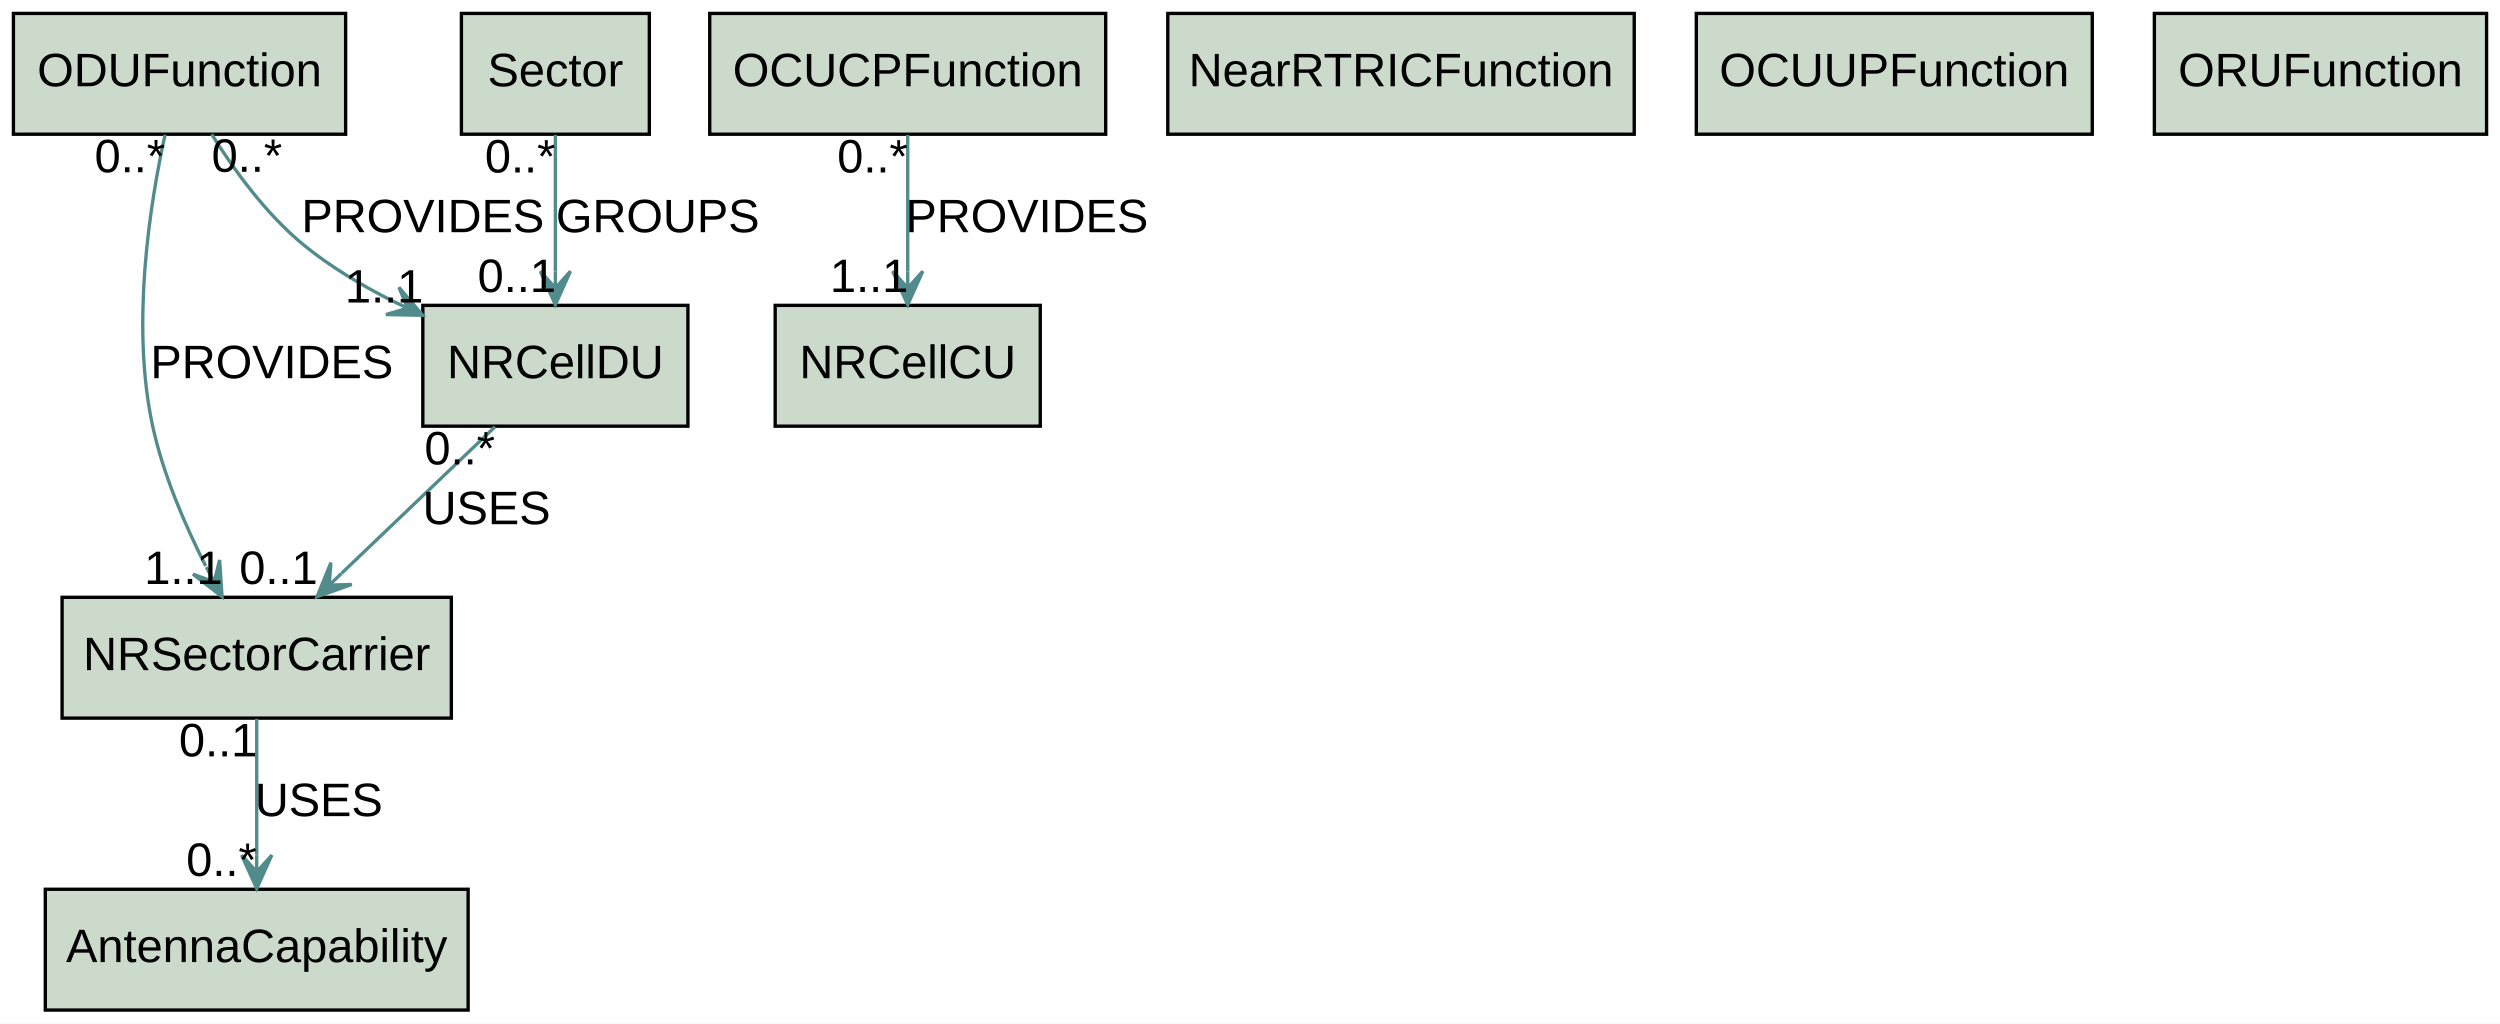
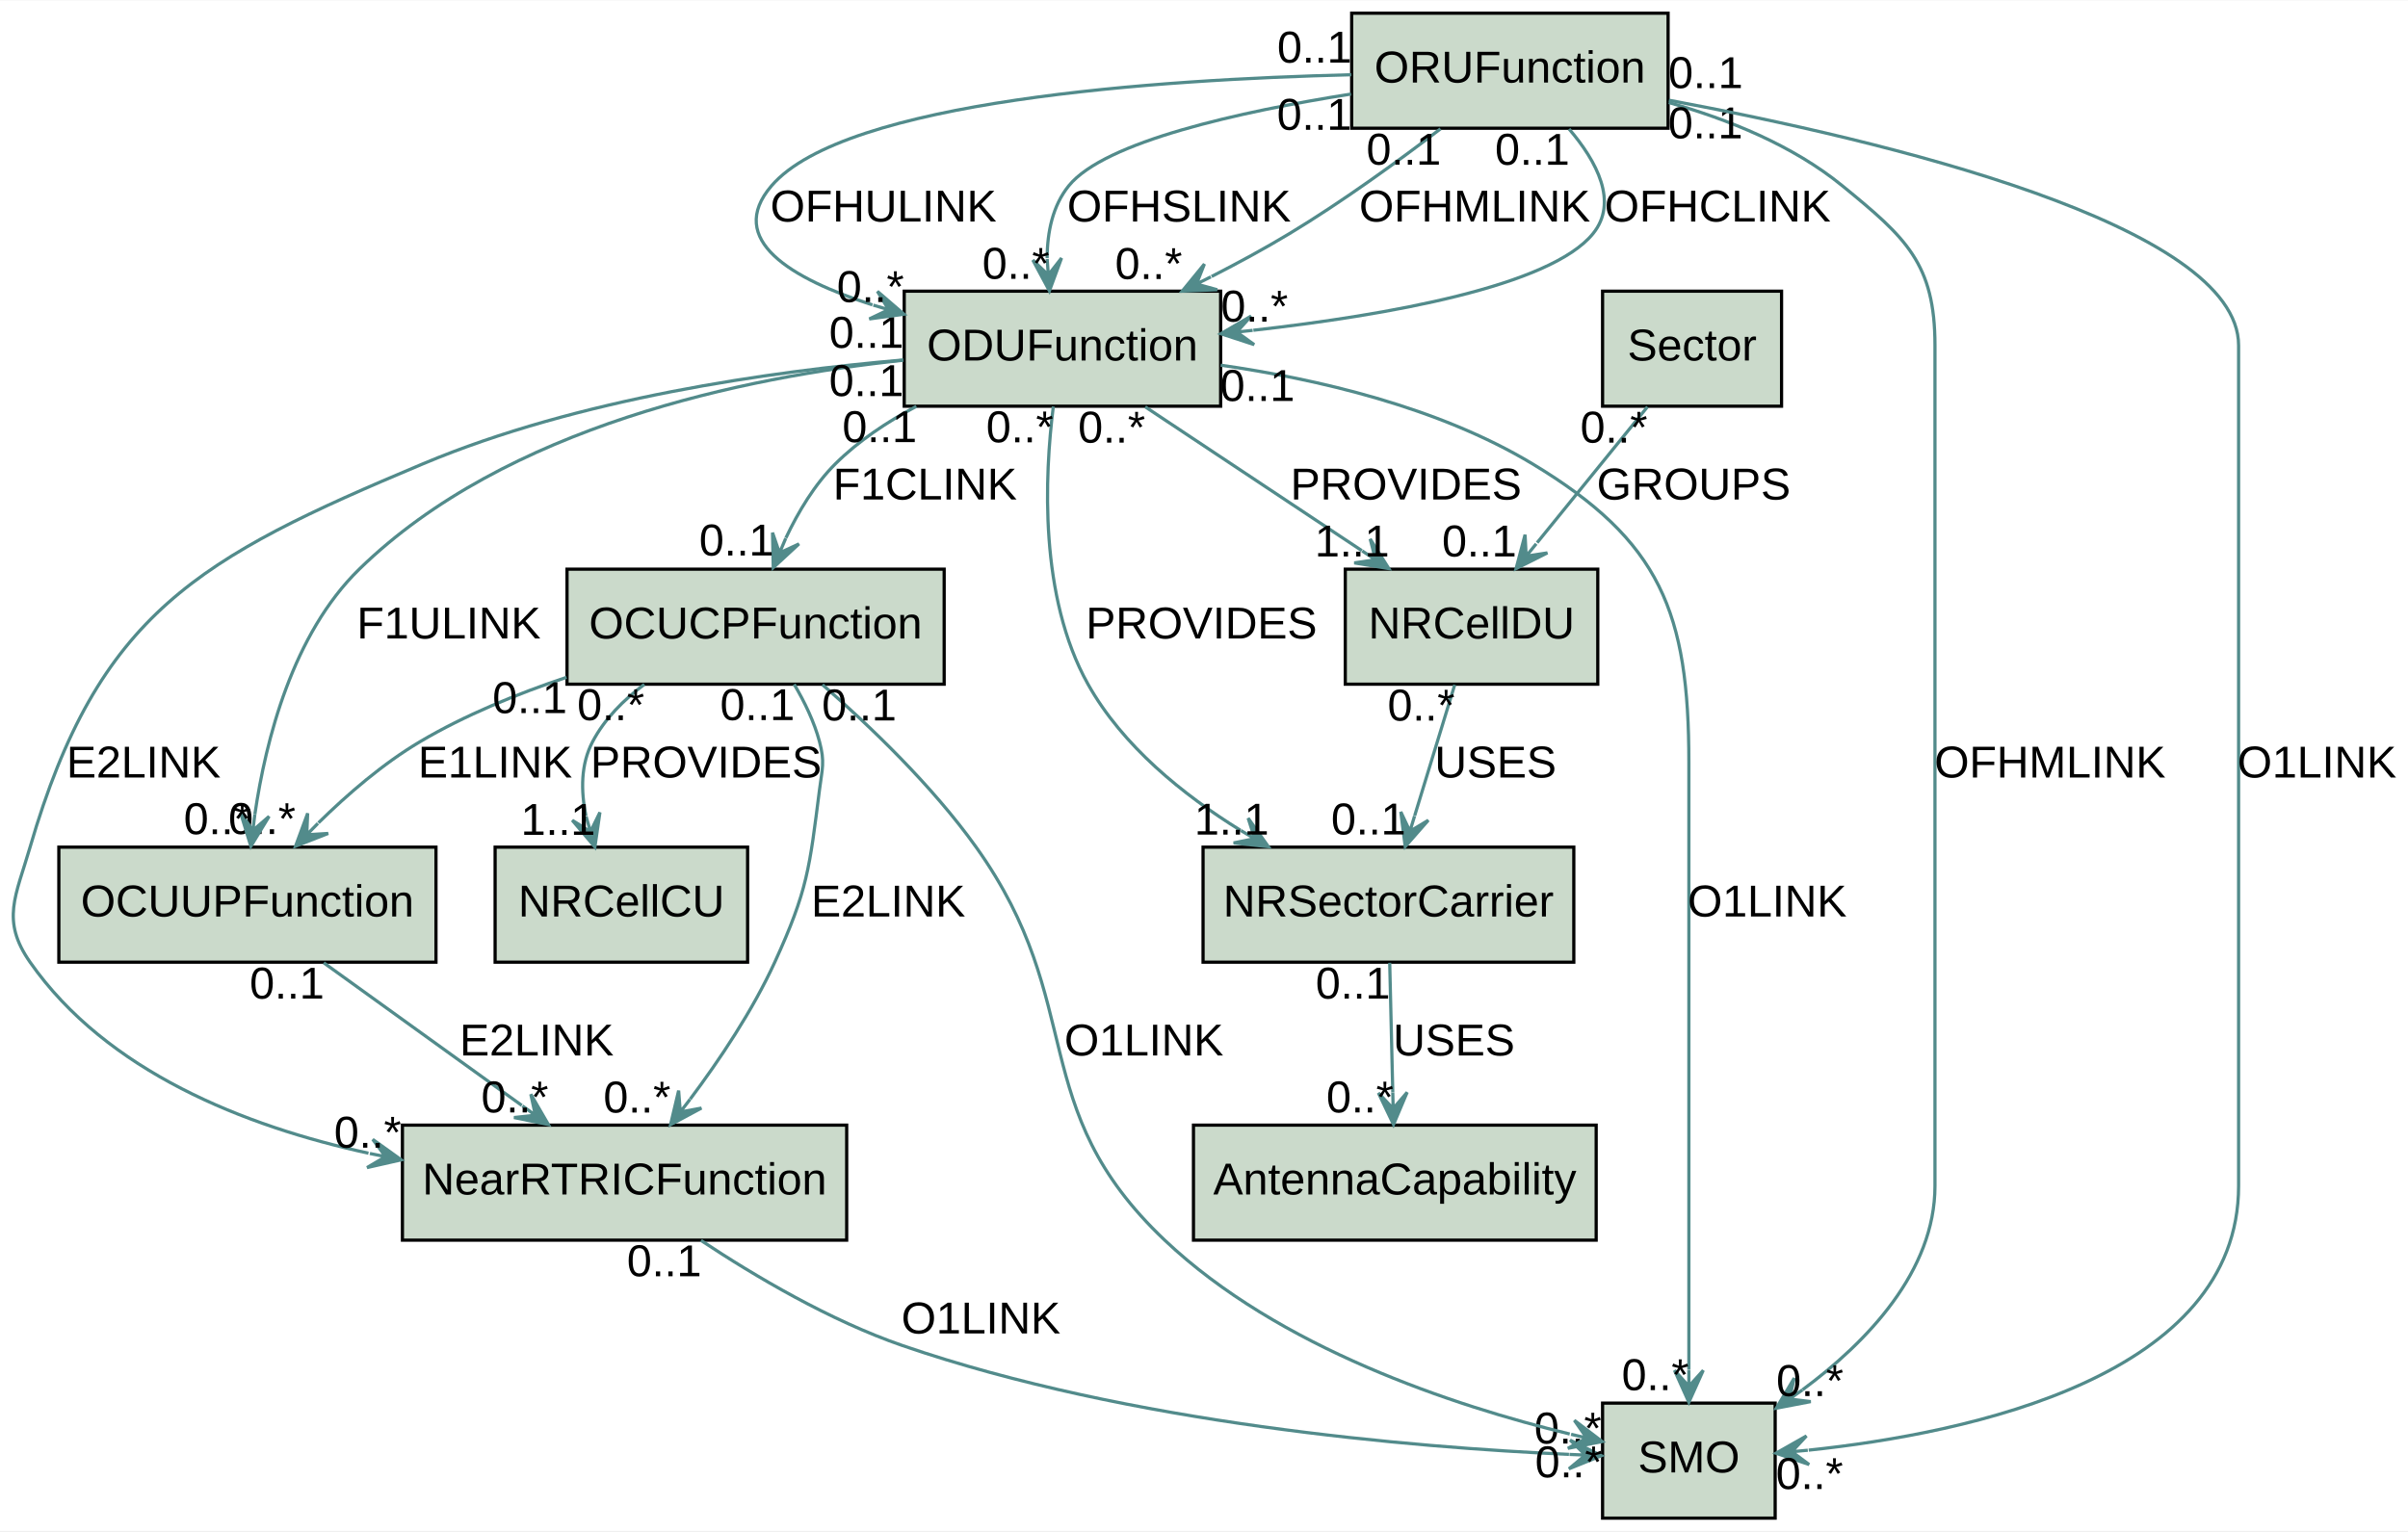
- <svg xmlns="http://www.w3.org/2000/svg" width="745px" height="305px" viewBox="0.00 0.00 745.00 305.00">
-   <g id="graph0" class="graph" transform="scale(1.0 1.0) rotate(0.0) translate(4.0 301.0)">
-     <polygon fill="white" stroke="transparent" points="-4,4 -4,-301 741,-301 741,4 -4,4" />
+ <svg xmlns="http://www.w3.org/2000/svg" width="753px" height="479px" viewBox="0.00 0.00 753.41 479.00">
+   <g id="graph0" class="graph" transform="scale(1.0 1.0) rotate(0.0) translate(4.0 475.0)">
+     <polygon fill="white" stroke="transparent" points="-4,4 -4,-475 749.41,-475 749.41,4 -4,4" />
    <g id="node1" class="node">
-       <polygon fill="#366f34" fill-opacity="0.255" stroke="black" points="135.5,-36 9.5,-36 9.5,0 135.5,0 135.5,-36" />
-       <text text-anchor="middle" x="72.5" y="-14.3" font-family="Arial" font-size="14.00">AntennaCapability</text>
+       <polygon fill="#366f34" fill-opacity="0.255" stroke="black" points="495.41,-123 369.41,-123 369.41,-87 495.41,-87 495.41,-123" />
+       <text text-anchor="middle" x="432.41" y="-101.3" font-family="Arial" font-size="14.00">AntennaCapability</text>
    </g>
    <g id="node2" class="node">
-       <polygon fill="#366f34" fill-opacity="0.255" stroke="black" points="306,-210 227,-210 227,-174 306,-174 306,-210" />
-       <text text-anchor="middle" x="266.5" y="-188.3" font-family="Arial" font-size="14.00">NRCellCU</text>
+       <polygon fill="#366f34" fill-opacity="0.255" stroke="black" points="229.91,-210 150.91,-210 150.91,-174 229.91,-174 229.91,-210" />
+       <text text-anchor="middle" x="190.41" y="-188.3" font-family="Arial" font-size="14.00">NRCellCU</text>
    </g>
    <g id="node3" class="node">
-       <polygon fill="#366f34" fill-opacity="0.255" stroke="black" points="201,-210 122,-210 122,-174 201,-174 201,-210" />
-       <text text-anchor="middle" x="161.5" y="-188.3" font-family="Arial" font-size="14.00">NRCellDU</text>
+       <polygon fill="#366f34" fill-opacity="0.255" stroke="black" points="495.91,-297 416.91,-297 416.91,-261 495.91,-261 495.91,-297" />
+       <text text-anchor="middle" x="456.41" y="-275.3" font-family="Arial" font-size="14.00">NRCellDU</text>
    </g>
    <g id="node4" class="node">
-       <polygon fill="#366f34" fill-opacity="0.255" stroke="black" points="130.5,-123 14.5,-123 14.5,-87 130.5,-87 130.5,-123" />
-       <text text-anchor="middle" x="72.5" y="-101.3" font-family="Arial" font-size="14.00">NRSectorCarrier</text>
+       <polygon fill="#366f34" fill-opacity="0.255" stroke="black" points="488.41,-210 372.41,-210 372.41,-174 488.41,-174 488.41,-210" />
+       <text text-anchor="middle" x="430.41" y="-188.3" font-family="Arial" font-size="14.00">NRSectorCarrier</text>
    </g>
    <g id="edge1" class="edge">
-       <path fill="none" stroke="#528b8b" d="M143.49,-173.8C130.34,-161.24 112.34,-144.05 97.76,-130.12" />
-       <polygon fill="#528b8b" stroke="#528b8b" points="90.48,-123.18 100.82,-126.83 94.1,-126.63 97.72,-130.08 97.72,-130.08 97.72,-130.08 94.1,-126.63 94.61,-133.34 90.48,-123.18 90.48,-123.18" />
-       <text text-anchor="middle" x="141" y="-144.8" font-family="Arial" font-size="14.00">USES</text>
-       <text text-anchor="middle" x="78.98" y="-126.98" font-family="Arial" font-size="14.00">0..1</text>
-       <text text-anchor="middle" x="132.99" y="-162.6" font-family="Arial" font-size="14.00">0..*</text>
+       <path fill="none" stroke="#528b8b" d="M451.15,-260.8C447.55,-249.05 442.72,-233.24 438.62,-219.84" />
+       <polygon fill="#528b8b" stroke="#528b8b" points="435.66,-210.18 442.89,-218.42 437.13,-214.96 438.59,-219.74 438.59,-219.74 438.59,-219.74 437.13,-214.96 434.28,-221.05 435.66,-210.18 435.66,-210.18" />
+       <text text-anchor="middle" x="463.91" y="-231.8" font-family="Arial" font-size="14.00">USES</text>
+       <text text-anchor="middle" x="424.16" y="-213.98" font-family="Arial" font-size="14.00">0..1</text>
+       <text text-anchor="middle" x="440.65" y="-249.6" font-family="Arial" font-size="14.00">0..*</text>
    </g>
    <g id="edge2" class="edge">
-       <path fill="none" stroke="#528b8b" d="M72.5,-86.8C72.5,-75.16 72.5,-59.55 72.5,-46.24" />
-       <polygon fill="#528b8b" stroke="#528b8b" points="72.5,-36.18 77,-46.18 72.5,-41.18 72.5,-46.18 72.5,-46.18 72.5,-46.18 72.5,-41.18 68,-46.18 72.5,-36.18 72.5,-36.18" />
-       <text text-anchor="middle" x="91" y="-57.8" font-family="Arial" font-size="14.00">USES</text>
-       <text text-anchor="middle" x="62" y="-39.98" font-family="Arial" font-size="14.00">0..*</text>
-       <text text-anchor="middle" x="61" y="-75.6" font-family="Arial" font-size="14.00">0..1</text>
+       <path fill="none" stroke="#528b8b" d="M430.81,-173.8C431.09,-162.16 431.45,-146.55 431.77,-133.24" />
+       <polygon fill="#528b8b" stroke="#528b8b" points="432,-123.18 436.27,-133.28 431.89,-128.17 431.77,-133.17 431.77,-133.17 431.77,-133.17 431.89,-128.17 427.27,-133.07 432,-123.18 432,-123.18" />
+       <text text-anchor="middle" x="450.91" y="-144.8" font-family="Arial" font-size="14.00">USES</text>
+       <text text-anchor="middle" x="421.5" y="-126.98" font-family="Arial" font-size="14.00">0..*</text>
+       <text text-anchor="middle" x="419.31" y="-162.6" font-family="Arial" font-size="14.00">0..1</text>
    </g>
    <g id="node5" class="node">
-       <polygon fill="#366f34" fill-opacity="0.255" stroke="black" points="483,-297 344,-297 344,-261 483,-261 483,-297" />
-       <text text-anchor="middle" x="413.5" y="-275.3" font-family="Arial" font-size="14.00">NearRTRICFunction</text>
+       <polygon fill="#366f34" fill-opacity="0.255" stroke="black" points="260.91,-123 121.91,-123 121.91,-87 260.91,-87 260.91,-123" />
+       <text text-anchor="middle" x="191.41" y="-101.3" font-family="Arial" font-size="14.00">NearRTRICFunction</text>
+     </g>
+     <g id="node10" class="node">
+       <polygon fill="#366f34" fill-opacity="0.255" stroke="black" points="551.41,-36 497.41,-36 497.41,0 551.41,0 551.41,-36" />
+       <text text-anchor="middle" x="524.41" y="-14.3" font-family="Arial" font-size="14.00">SMO</text>
+     </g>
+     <g id="edge3" class="edge">
+       <path fill="none" stroke="#528b8b" d="M215.33,-86.91C232.17,-75.74 255.68,-61.82 278.41,-54 349.47,-29.54 437.74,-22.16 486.89,-19.95" />
+       <polygon fill="#528b8b" stroke="#528b8b" points="497.05,-19.54 487.24,-24.43 492.06,-19.74 487.06,-19.94 487.06,-19.94 487.06,-19.94 492.06,-19.74 486.88,-15.44 497.05,-19.54 497.05,-19.54" />
+       <text text-anchor="middle" x="302.91" y="-57.8" font-family="Arial" font-size="14.00">O1LINK</text>
+       <text text-anchor="middle" x="486.55" y="-23.34" font-family="Arial" font-size="14.00">0..*</text>
+       <text text-anchor="middle" x="203.83" y="-75.71" font-family="Arial" font-size="14.00">0..1</text>
    </g>
    <g id="node6" class="node">
-       <polygon fill="#366f34" fill-opacity="0.255" stroke="black" points="325.5,-297 207.5,-297 207.5,-261 325.5,-261 325.5,-297" />
-       <text text-anchor="middle" x="266.5" y="-275.3" font-family="Arial" font-size="14.00">OCUCPFunction</text>
+       <polygon fill="#366f34" fill-opacity="0.255" stroke="black" points="291.41,-297 173.41,-297 173.41,-261 291.41,-261 291.41,-297" />
+       <text text-anchor="middle" x="232.41" y="-275.3" font-family="Arial" font-size="14.00">OCUCPFunction</text>
    </g>
-     <g id="edge3" class="edge">
-       <path fill="none" stroke="#528b8b" d="M266.5,-260.8C266.5,-249.16 266.5,-233.55 266.5,-220.24" />
-       <polygon fill="#528b8b" stroke="#528b8b" points="266.5,-210.18 271,-220.18 266.5,-215.18 266.5,-220.18 266.5,-220.18 266.5,-220.18 266.5,-215.18 262,-220.18 266.5,-210.18 266.5,-210.18" />
-       <text text-anchor="middle" x="302" y="-231.8" font-family="Arial" font-size="14.00">PROVIDES</text>
-       <text text-anchor="middle" x="255" y="-213.98" font-family="Arial" font-size="14.00">1..1</text>
-       <text text-anchor="middle" x="256" y="-249.6" font-family="Arial" font-size="14.00">0..*</text>
+     <g id="edge4" class="edge">
+       <path fill="none" stroke="#528b8b" d="M197.6,-260.94C191.09,-256.08 185.16,-250.13 181.41,-243 177.69,-235.95 177.72,-227.64 179.32,-219.84" />
+       <polygon fill="#528b8b" stroke="#528b8b" points="182.13,-210.04 183.7,-220.89 180.75,-214.85 179.37,-219.65 179.37,-219.65 179.37,-219.65 180.75,-214.85 175.05,-218.41 182.13,-210.04 182.13,-210.04" />
+       <text text-anchor="middle" x="216.91" y="-231.8" font-family="Arial" font-size="14.00">PROVIDES</text>
+       <text text-anchor="middle" x="170.63" y="-213.84" font-family="Arial" font-size="14.00">1..1</text>
+       <text text-anchor="middle" x="187.1" y="-249.74" font-family="Arial" font-size="14.00">0..*</text>
+     </g>
+     <g id="edge6" class="edge">
+       <path fill="none" stroke="#528b8b" d="M244.48,-260.97C247.71,-255.49 250.76,-249.22 252.41,-243 254.12,-236.56 253.25,-234.61 252.41,-228 249.27,-203.41 248.73,-196.54 238.41,-174 231.47,-158.84 221.15,-143.43 211.94,-131.13" />
+       <polygon fill="#528b8b" stroke="#528b8b" points="205.8,-123.14 215.47,-128.33 208.85,-127.11 211.9,-131.07 211.9,-131.07 211.9,-131.07 208.85,-127.11 208.33,-133.81 205.8,-123.14 205.8,-123.14" />
+       <text text-anchor="middle" x="273.91" y="-188.3" font-family="Arial" font-size="14.00">E2LINK</text>
+       <text text-anchor="middle" x="195.3" y="-126.94" font-family="Arial" font-size="14.00">0..*</text>
+       <text text-anchor="middle" x="232.98" y="-249.77" font-family="Arial" font-size="14.00">0..1</text>
    </g>
    <g id="node7" class="node">
-       <polygon fill="#366f34" fill-opacity="0.255" stroke="black" points="619.5,-297 501.5,-297 501.5,-261 619.5,-261 619.5,-297" />
-       <text text-anchor="middle" x="560.5" y="-275.3" font-family="Arial" font-size="14.00">OCUUPFunction</text>
+       <polygon fill="#366f34" fill-opacity="0.255" stroke="black" points="132.41,-210 14.41,-210 14.41,-174 132.41,-174 132.41,-210" />
+       <text text-anchor="middle" x="73.41" y="-188.3" font-family="Arial" font-size="14.00">OCUUPFunction</text>
+     </g>
+     <g id="edge7" class="edge">
+       <path fill="none" stroke="#528b8b" d="M173.26,-263.15C157.76,-257.97 141.46,-251.32 127.41,-243 115.9,-236.19 104.77,-226.59 95.64,-217.61" />
+       <polygon fill="#528b8b" stroke="#528b8b" points="88.47,-210.3 98.69,-214.29 91.97,-213.87 95.47,-217.44 95.47,-217.44 95.47,-217.44 91.97,-213.87 92.26,-220.59 88.47,-210.3 88.47,-210.3" />
+       <text text-anchor="middle" x="150.91" y="-231.8" font-family="Arial" font-size="14.00">E1LINK</text>
+       <text text-anchor="middle" x="77.97" y="-214.1" font-family="Arial" font-size="14.00">0..*</text>
+       <text text-anchor="middle" x="161.76" y="-251.95" font-family="Arial" font-size="14.00">0..1</text>
+     </g>
+     <g id="edge5" class="edge">
+       <path fill="none" stroke="#528b8b" d="M253.33,-260.85C268.1,-247.97 287.63,-229.3 301.41,-210 336.64,-160.65 316.39,-128.69 360.41,-87 396.05,-53.24 450.83,-35.17 487.13,-26.33" />
+       <polygon fill="#528b8b" stroke="#528b8b" points="497.3,-23.97 488.58,-30.61 492.43,-25.1 487.56,-26.23 487.56,-26.23 487.56,-26.23 492.43,-25.1 486.55,-21.84 497.3,-23.97 497.3,-23.97" />
+       <text text-anchor="middle" x="353.91" y="-144.8" font-family="Arial" font-size="14.00">O1LINK</text>
+       <text text-anchor="middle" x="486.8" y="-12.77" font-family="Arial" font-size="14.00">0..*</text>
+       <text text-anchor="middle" x="264.83" y="-249.65" font-family="Arial" font-size="14.00">0..1</text>
+     </g>
+     <g id="edge8" class="edge">
+       <path fill="none" stroke="#528b8b" d="M97.29,-173.8C115.12,-160.95 139.69,-143.26 159.25,-129.17" />
+       <polygon fill="#528b8b" stroke="#528b8b" points="167.57,-123.18 162.08,-132.67 163.51,-126.1 159.45,-129.02 159.45,-129.02 159.45,-129.02 163.51,-126.1 156.82,-125.37 167.57,-123.18 167.57,-123.18" />
+       <text text-anchor="middle" x="163.91" y="-144.8" font-family="Arial" font-size="14.00">E2LINK</text>
+       <text text-anchor="middle" x="157.07" y="-126.98" font-family="Arial" font-size="14.00">0..*</text>
+       <text text-anchor="middle" x="85.79" y="-162.6" font-family="Arial" font-size="14.00">0..1</text>
    </g>
    <g id="node8" class="node">
-       <polygon fill="#366f34" fill-opacity="0.255" stroke="black" points="99,-297 0,-297 0,-261 99,-261 99,-297" />
-       <text text-anchor="middle" x="49.5" y="-275.3" font-family="Arial" font-size="14.00">ODUFunction</text>
+       <polygon fill="#366f34" fill-opacity="0.255" stroke="black" points="377.91,-384 278.91,-384 278.91,-348 377.91,-348 377.91,-384" />
+       <text text-anchor="middle" x="328.41" y="-362.3" font-family="Arial" font-size="14.00">ODUFunction</text>
    </g>
-     <g id="edge5" class="edge">
-       <path fill="none" stroke="#528b8b" d="M59.07,-261C65.68,-250.43 75.3,-237.16 86.5,-228 94.34,-221.59 103.56,-216.06 112.79,-211.4" />
-       <polygon fill="#528b8b" stroke="#528b8b" points="121.97,-207.04 114.87,-215.39 117.46,-209.18 112.94,-211.33 112.94,-211.33 112.94,-211.33 117.46,-209.18 111.01,-207.26 121.97,-207.04 121.97,-207.04" />
-       <text text-anchor="middle" x="122" y="-231.8" font-family="Arial" font-size="14.00">PROVIDES</text>
-       <text text-anchor="middle" x="110.47" y="-210.84" font-family="Arial" font-size="14.00">1..1</text>
-       <text text-anchor="middle" x="69.57" y="-249.8" font-family="Arial" font-size="14.00">0..*</text>
+     <g id="edge10" class="edge">
+       <path fill="none" stroke="#528b8b" d="M354.31,-347.8C373.83,-334.84 400.78,-316.94 422.09,-302.79" />
+       <polygon fill="#528b8b" stroke="#528b8b" points="430.54,-297.18 424.7,-306.46 426.38,-299.94 422.21,-302.71 422.21,-302.71 422.21,-302.71 426.38,-299.94 419.72,-298.96 430.54,-297.18 430.54,-297.18" />
+       <text text-anchor="middle" x="435.91" y="-318.8" font-family="Arial" font-size="14.00">PROVIDES</text>
+       <text text-anchor="middle" x="419.04" y="-300.98" font-family="Arial" font-size="14.00">1..1</text>
+       <text text-anchor="middle" x="343.81" y="-336.6" font-family="Arial" font-size="14.00">0..*</text>
    </g>
-     <g id="edge4" class="edge">
-       <path fill="none" stroke="#528b8b" d="M45.19,-260.86C40.64,-240.07 34.97,-204.08 41.5,-174 44.63,-159.59 51.09,-144.58 57.3,-132.34" />
-       <polygon fill="#528b8b" stroke="#528b8b" points="62.17,-123.17 61.45,-134.12 59.82,-127.59 57.48,-132.01 57.48,-132.01 57.48,-132.01 59.82,-127.59 53.5,-129.9 62.17,-123.17 62.17,-123.17" />
-       <text text-anchor="middle" x="77" y="-188.3" font-family="Arial" font-size="14.00">PROVIDES</text>
-       <text text-anchor="middle" x="50.67" y="-126.97" font-family="Arial" font-size="14.00">1..1</text>
-       <text text-anchor="middle" x="34.69" y="-249.66" font-family="Arial" font-size="14.00">0..*</text>
+     <g id="edge9" class="edge">
+       <path fill="none" stroke="#528b8b" d="M325.56,-347.91C322.83,-326.22 321.1,-288.33 336.41,-261 347.24,-241.67 366.12,-226.4 384.13,-215.26" />
+       <polygon fill="#528b8b" stroke="#528b8b" points="392.86,-210.13 386.52,-219.08 388.55,-212.66 384.24,-215.2 384.24,-215.2 384.24,-215.2 388.55,-212.66 381.96,-211.32 392.86,-210.13 392.86,-210.13" />
+       <text text-anchor="middle" x="371.91" y="-275.3" font-family="Arial" font-size="14.00">PROVIDES</text>
+       <text text-anchor="middle" x="381.36" y="-213.93" font-family="Arial" font-size="14.00">1..1</text>
+       <text text-anchor="middle" x="315.06" y="-336.71" font-family="Arial" font-size="14.00">0..*</text>
+     </g>
+     <g id="edge14" class="edge">
+       <path fill="none" stroke="#528b8b" d="M278.59,-362.47C237.04,-358.92 176.99,-350.41 128.41,-330 58,-300.42 26.76,-283.33 5.41,-210 0.94,-194.64 -3.76,-187.11 5.41,-174 29.37,-139.73 72.55,-122.67 111.28,-114.21" />
+       <polygon fill="#528b8b" stroke="#528b8b" points="121.54,-112.14 112.62,-118.53 116.63,-113.13 111.73,-114.12 111.73,-114.12 111.73,-114.12 116.63,-113.13 110.84,-109.71 121.54,-112.14 121.54,-112.14" />
+       <text text-anchor="middle" x="40.91" y="-231.8" font-family="Arial" font-size="14.00">E2LINK</text>
+       <text text-anchor="middle" x="111.04" y="-115.94" font-family="Arial" font-size="14.00">0..*</text>
+       <text text-anchor="middle" x="267.09" y="-366.27" font-family="Arial" font-size="14.00">0..1</text>
+     </g>
+     <g id="edge13" class="edge">
+       <path fill="none" stroke="#528b8b" d="M282.71,-347.96C273.59,-343.12 264.62,-337.17 257.41,-330 250.88,-323.51 245.76,-314.96 241.89,-306.77" />
+       <polygon fill="#528b8b" stroke="#528b8b" points="237.93,-297.47 245.99,-304.91 239.89,-302.07 241.85,-306.67 241.85,-306.67 241.85,-306.67 239.89,-302.07 237.71,-308.43 237.93,-297.47 237.93,-297.47" />
+       <text text-anchor="middle" x="285.41" y="-318.8" font-family="Arial" font-size="14.00">F1CLINK</text>
+       <text text-anchor="middle" x="226.43" y="-301.27" font-family="Arial" font-size="14.00">0..1</text>
+       <text text-anchor="middle" x="271.21" y="-336.76" font-family="Arial" font-size="14.00">0..1</text>
+     </g>
+     <g id="edge12" class="edge">
+       <path fill="none" stroke="#528b8b" d="M278.58,-362.38C229.15,-357.16 154.34,-341.8 108.41,-297 87.6,-276.7 79.16,-243.64 75.74,-220.25" />
+       <polygon fill="#528b8b" stroke="#528b8b" points="74.49,-210.26 80.2,-219.63 75.11,-215.22 75.73,-220.19 75.73,-220.19 75.73,-220.19 75.11,-215.22 71.27,-220.74 74.49,-210.26 74.49,-210.26" />
+       <text text-anchor="middle" x="136.41" y="-275.3" font-family="Arial" font-size="14.00">F1ULINK</text>
+       <text text-anchor="middle" x="63.99" y="-214.06" font-family="Arial" font-size="14.00">0..*</text>
+       <text text-anchor="middle" x="267.08" y="-351.18" font-family="Arial" font-size="14.00">0..1</text>
+     </g>
+     <g id="edge11" class="edge">
+       <path fill="none" stroke="#528b8b" d="M377.92,-360.84C407.87,-356.54 445.85,-347.79 475.41,-330 515.61,-305.81 524.41,-283.42 524.41,-236.5 524.41,-236.5 524.41,-236.5 524.41,-104 524.41,-84.75 524.41,-63.05 524.41,-46.4" />
+       <polygon fill="#528b8b" stroke="#528b8b" points="524.41,-36.26 528.91,-46.26 524.41,-41.26 524.41,-46.26 524.41,-46.26 524.41,-46.26 524.41,-41.26 519.91,-46.26 524.41,-36.26 524.41,-36.26" />
+       <text text-anchor="middle" x="548.91" y="-188.3" font-family="Arial" font-size="14.00">O1LINK</text>
+       <text text-anchor="middle" x="513.91" y="-40.06" font-family="Arial" font-size="14.00">0..*</text>
+       <text text-anchor="middle" x="389.42" y="-349.64" font-family="Arial" font-size="14.00">0..1</text>
    </g>
    <g id="node9" class="node">
-       <polygon fill="#366f34" fill-opacity="0.255" stroke="black" points="737,-297 638,-297 638,-261 737,-261 737,-297" />
-       <text text-anchor="middle" x="687.5" y="-275.3" font-family="Arial" font-size="14.00">ORUFunction</text>
+       <polygon fill="#366f34" fill-opacity="0.255" stroke="black" points="517.91,-471 418.91,-471 418.91,-435 517.91,-435 517.91,-471" />
+       <text text-anchor="middle" x="468.41" y="-449.3" font-family="Arial" font-size="14.00">ORUFunction</text>
    </g>
-     <g id="node10" class="node">
-       <polygon fill="#366f34" fill-opacity="0.255" stroke="black" points="189.5,-297 133.5,-297 133.5,-261 189.5,-261 189.5,-297" />
-       <text text-anchor="middle" x="161.5" y="-275.3" font-family="Arial" font-size="14.00">Sector</text>
+     <g id="edge15" class="edge">
+       <path fill="none" stroke="#528b8b" d="M418.79,-451.74C358.02,-450.25 260.32,-443.64 237.41,-417 222.87,-400.09 243.63,-387.85 268.97,-379.71" />
+       <polygon fill="#528b8b" stroke="#528b8b" points="278.84,-376.79 270.52,-383.95 274.04,-378.21 269.25,-379.63 269.25,-379.63 269.25,-379.63 274.04,-378.21 267.97,-375.31 278.84,-376.79 278.84,-376.79" />
+       <text text-anchor="middle" x="272.41" y="-405.8" font-family="Arial" font-size="14.00">OFHULINK</text>
+       <text text-anchor="middle" x="268.34" y="-380.59" font-family="Arial" font-size="14.00">0..*</text>
+       <text text-anchor="middle" x="407.29" y="-455.54" font-family="Arial" font-size="14.00">0..1</text>
    </g>
-     <g id="edge6" class="edge">
-       <path fill="none" stroke="#528b8b" d="M161.5,-260.8C161.5,-249.16 161.5,-233.55 161.5,-220.24" />
-       <polygon fill="#528b8b" stroke="#528b8b" points="161.5,-210.18 166,-220.18 161.5,-215.18 161.5,-220.18 161.5,-220.18 161.5,-220.18 161.5,-215.18 157,-220.18 161.5,-210.18 161.5,-210.18" />
-       <text text-anchor="middle" x="192" y="-231.8" font-family="Arial" font-size="14.00">GROUPS</text>
-       <text text-anchor="middle" x="150" y="-213.98" font-family="Arial" font-size="14.00">0..1</text>
-       <text text-anchor="middle" x="151" y="-249.6" font-family="Arial" font-size="14.00">0..*</text>
+     <g id="edge16" class="edge">
+       <path fill="none" stroke="#528b8b" d="M418.71,-445.7C383.88,-440.17 341.62,-430.82 330.41,-417 325.31,-410.71 323.66,-402.38 323.62,-394.32" />
+       <polygon fill="#528b8b" stroke="#528b8b" points="324.34,-384.08 328.13,-394.37 323.99,-389.07 323.64,-394.06 323.64,-394.06 323.64,-394.06 323.99,-389.07 319.15,-393.74 324.34,-384.08 324.34,-384.08" />
+       <text text-anchor="middle" x="364.91" y="-405.8" font-family="Arial" font-size="14.00">OFHSLINK</text>
+       <text text-anchor="middle" x="313.84" y="-387.88" font-family="Arial" font-size="14.00">0..*</text>
+       <text text-anchor="middle" x="407.21" y="-434.5" font-family="Arial" font-size="14.00">0..1</text>
+     </g>
+     <g id="edge18" class="edge">
+       <path fill="none" stroke="#528b8b" d="M446.69,-434.8C433.41,-424.67 415.88,-411.93 399.41,-402 391.71,-397.36 383.32,-392.81 375.08,-388.6" />
+       <polygon fill="#528b8b" stroke="#528b8b" points="365.89,-384.01 376.85,-384.45 370.36,-386.24 374.84,-388.48 374.84,-388.48 374.84,-388.48 370.36,-386.24 372.83,-392.5 365.89,-384.01 365.89,-384.01" />
+       <text text-anchor="middle" x="457.41" y="-405.8" font-family="Arial" font-size="14.00">OFHMLINK</text>
+       <text text-anchor="middle" x="355.39" y="-387.81" font-family="Arial" font-size="14.00">0..*</text>
+       <text text-anchor="middle" x="435.19" y="-423.6" font-family="Arial" font-size="14.00">0..1</text>
+     </g>
+     <g id="edge19" class="edge">
+       <path fill="none" stroke="#528b8b" d="M486.93,-434.76C495.59,-424.62 502.42,-411.88 494.41,-402 481.04,-385.52 430.11,-376.5 388.15,-371.77" />
+       <polygon fill="#528b8b" stroke="#528b8b" points="377.98,-370.68 388.41,-367.27 382.96,-371.21 387.93,-371.74 387.93,-371.74 387.93,-371.74 382.96,-371.21 387.45,-376.22 377.98,-370.68 377.98,-370.68" />
+       <text text-anchor="middle" x="533.41" y="-405.8" font-family="Arial" font-size="14.00">OFHCLINK</text>
+       <text text-anchor="middle" x="388.48" y="-374.48" font-family="Arial" font-size="14.00">0..*</text>
+       <text text-anchor="middle" x="475.43" y="-423.56" font-family="Arial" font-size="14.00">0..1</text>
+     </g>
+     <g id="edge17" class="edge">
+       <path fill="none" stroke="#528b8b" d="M518.1,-443.04C536.64,-437.82 556.92,-429.65 572.41,-417 592.3,-400.75 601.41,-392.69 601.41,-367 601.41,-367 601.41,-367 601.41,-104 601.41,-77.22 580.16,-55.12 559.99,-40.18" />
+       <polygon fill="#528b8b" stroke="#528b8b" points="551.77,-34.41 562.54,-36.47 555.87,-37.28 559.96,-40.15 559.96,-40.15 559.96,-40.15 555.87,-37.28 557.38,-43.84 551.77,-34.41 551.77,-34.41" />
+       <text text-anchor="middle" x="637.41" y="-231.8" font-family="Arial" font-size="14.00">OFHMLINK</text>
+       <text text-anchor="middle" x="562.27" y="-38.21" font-family="Arial" font-size="14.00">0..*</text>
+       <text text-anchor="middle" x="529.6" y="-431.84" font-family="Arial" font-size="14.00">0..1</text>
+     </g>
+     <g id="edge20" class="edge">
+       <path fill="none" stroke="#528b8b" d="M518.16,-443.77C585.25,-431.23 696.41,-404.76 696.41,-367 696.41,-367 696.41,-367 696.41,-104 696.41,-44.45 612.52,-26.62 561.91,-21.28" />
+       <polygon fill="#528b8b" stroke="#528b8b" points="551.66,-20.32 562.04,-16.77 556.64,-20.79 561.62,-21.25 561.62,-21.25 561.62,-21.25 556.64,-20.79 561.2,-25.73 551.66,-20.32 551.66,-20.32" />
+       <text text-anchor="middle" x="720.91" y="-231.8" font-family="Arial" font-size="14.00">O1LINK</text>
+       <text text-anchor="middle" x="562.16" y="-9.12" font-family="Arial" font-size="14.00">0..*</text>
+       <text text-anchor="middle" x="529.66" y="-447.57" font-family="Arial" font-size="14.00">0..1</text>
+     </g>
+     <g id="node11" class="node">
+       <polygon fill="#366f34" fill-opacity="0.255" stroke="black" points="553.41,-384 497.41,-384 497.41,-348 553.41,-348 553.41,-384" />
+       <text text-anchor="middle" x="525.41" y="-362.3" font-family="Arial" font-size="14.00">Sector</text>
+     </g>
+     <g id="edge21" class="edge">
+       <path fill="none" stroke="#528b8b" d="M511.45,-347.8C501.53,-335.59 488.06,-318.99 476.93,-305.28" />
+       <polygon fill="#528b8b" stroke="#528b8b" points="470.35,-297.18 480.15,-302.1 473.5,-301.06 476.65,-304.94 476.65,-304.94 476.65,-304.94 473.5,-301.06 473.16,-307.78 470.35,-297.18 470.35,-297.18" />
+       <text text-anchor="middle" x="525.91" y="-318.8" font-family="Arial" font-size="14.00">GROUPS</text>
+       <text text-anchor="middle" x="458.85" y="-300.98" font-family="Arial" font-size="14.00">0..1</text>
+       <text text-anchor="middle" x="500.95" y="-336.6" font-family="Arial" font-size="14.00">0..*</text>
    </g>
  </g>
</svg>
